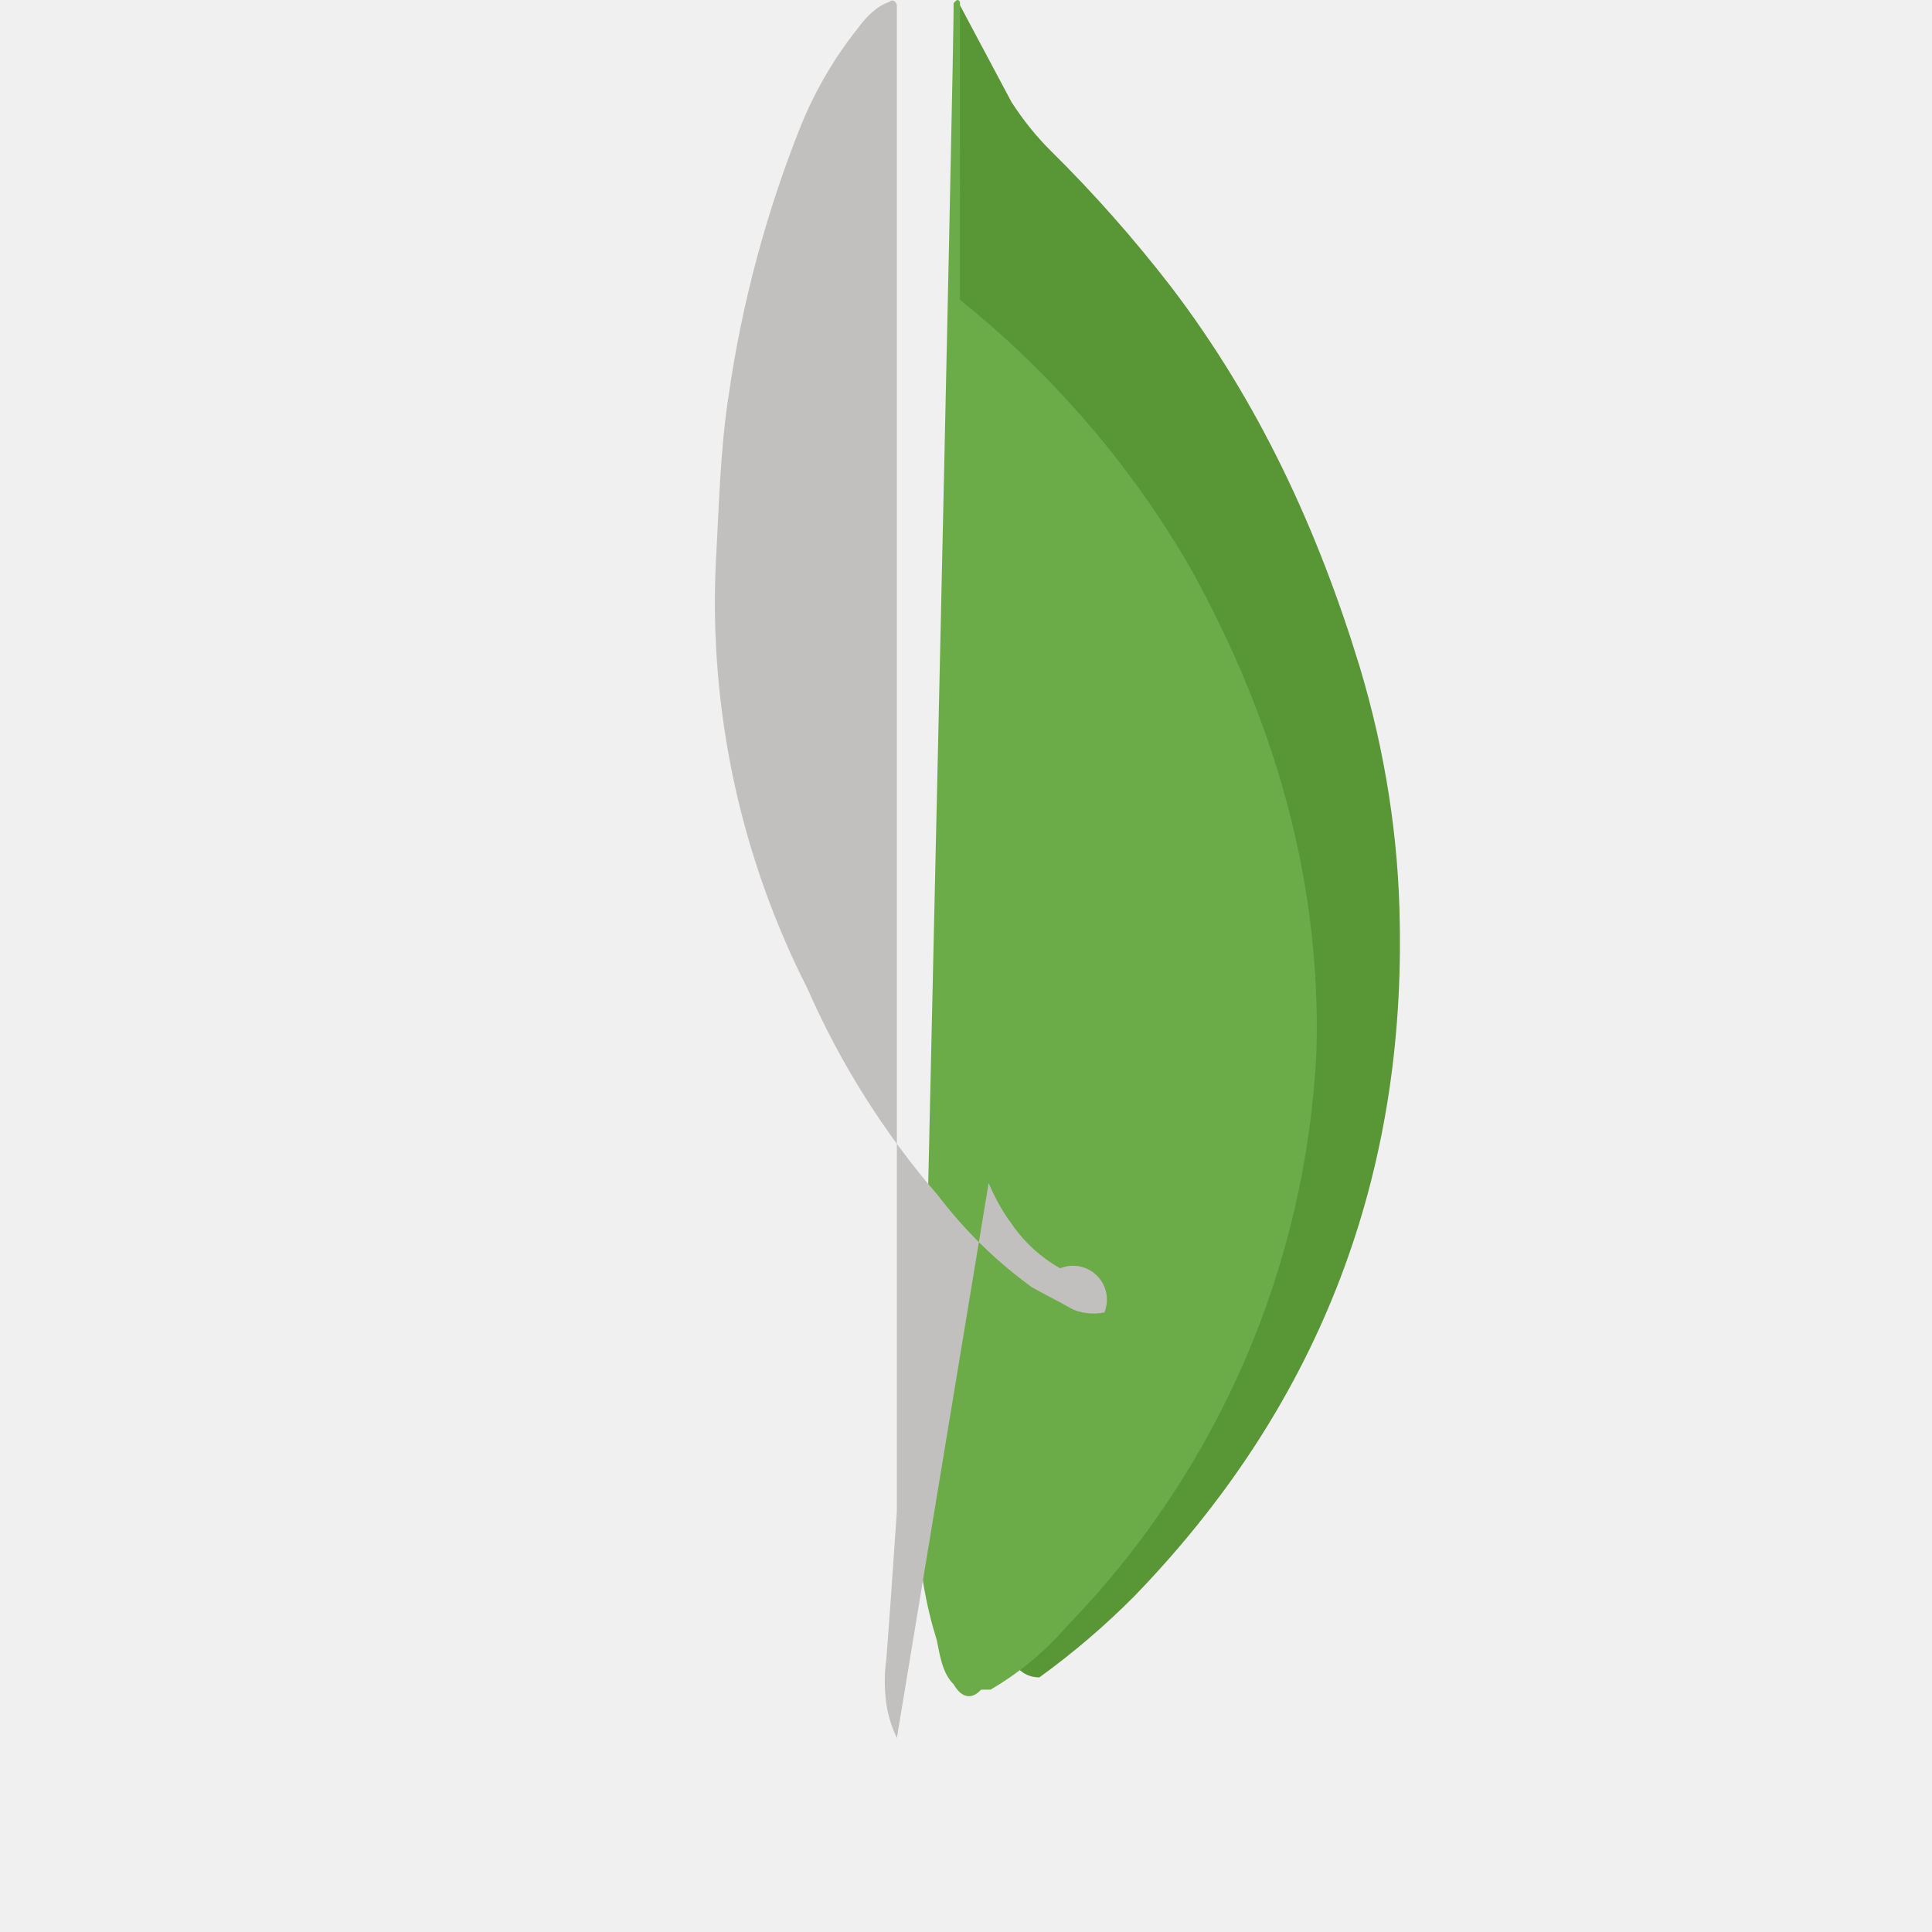
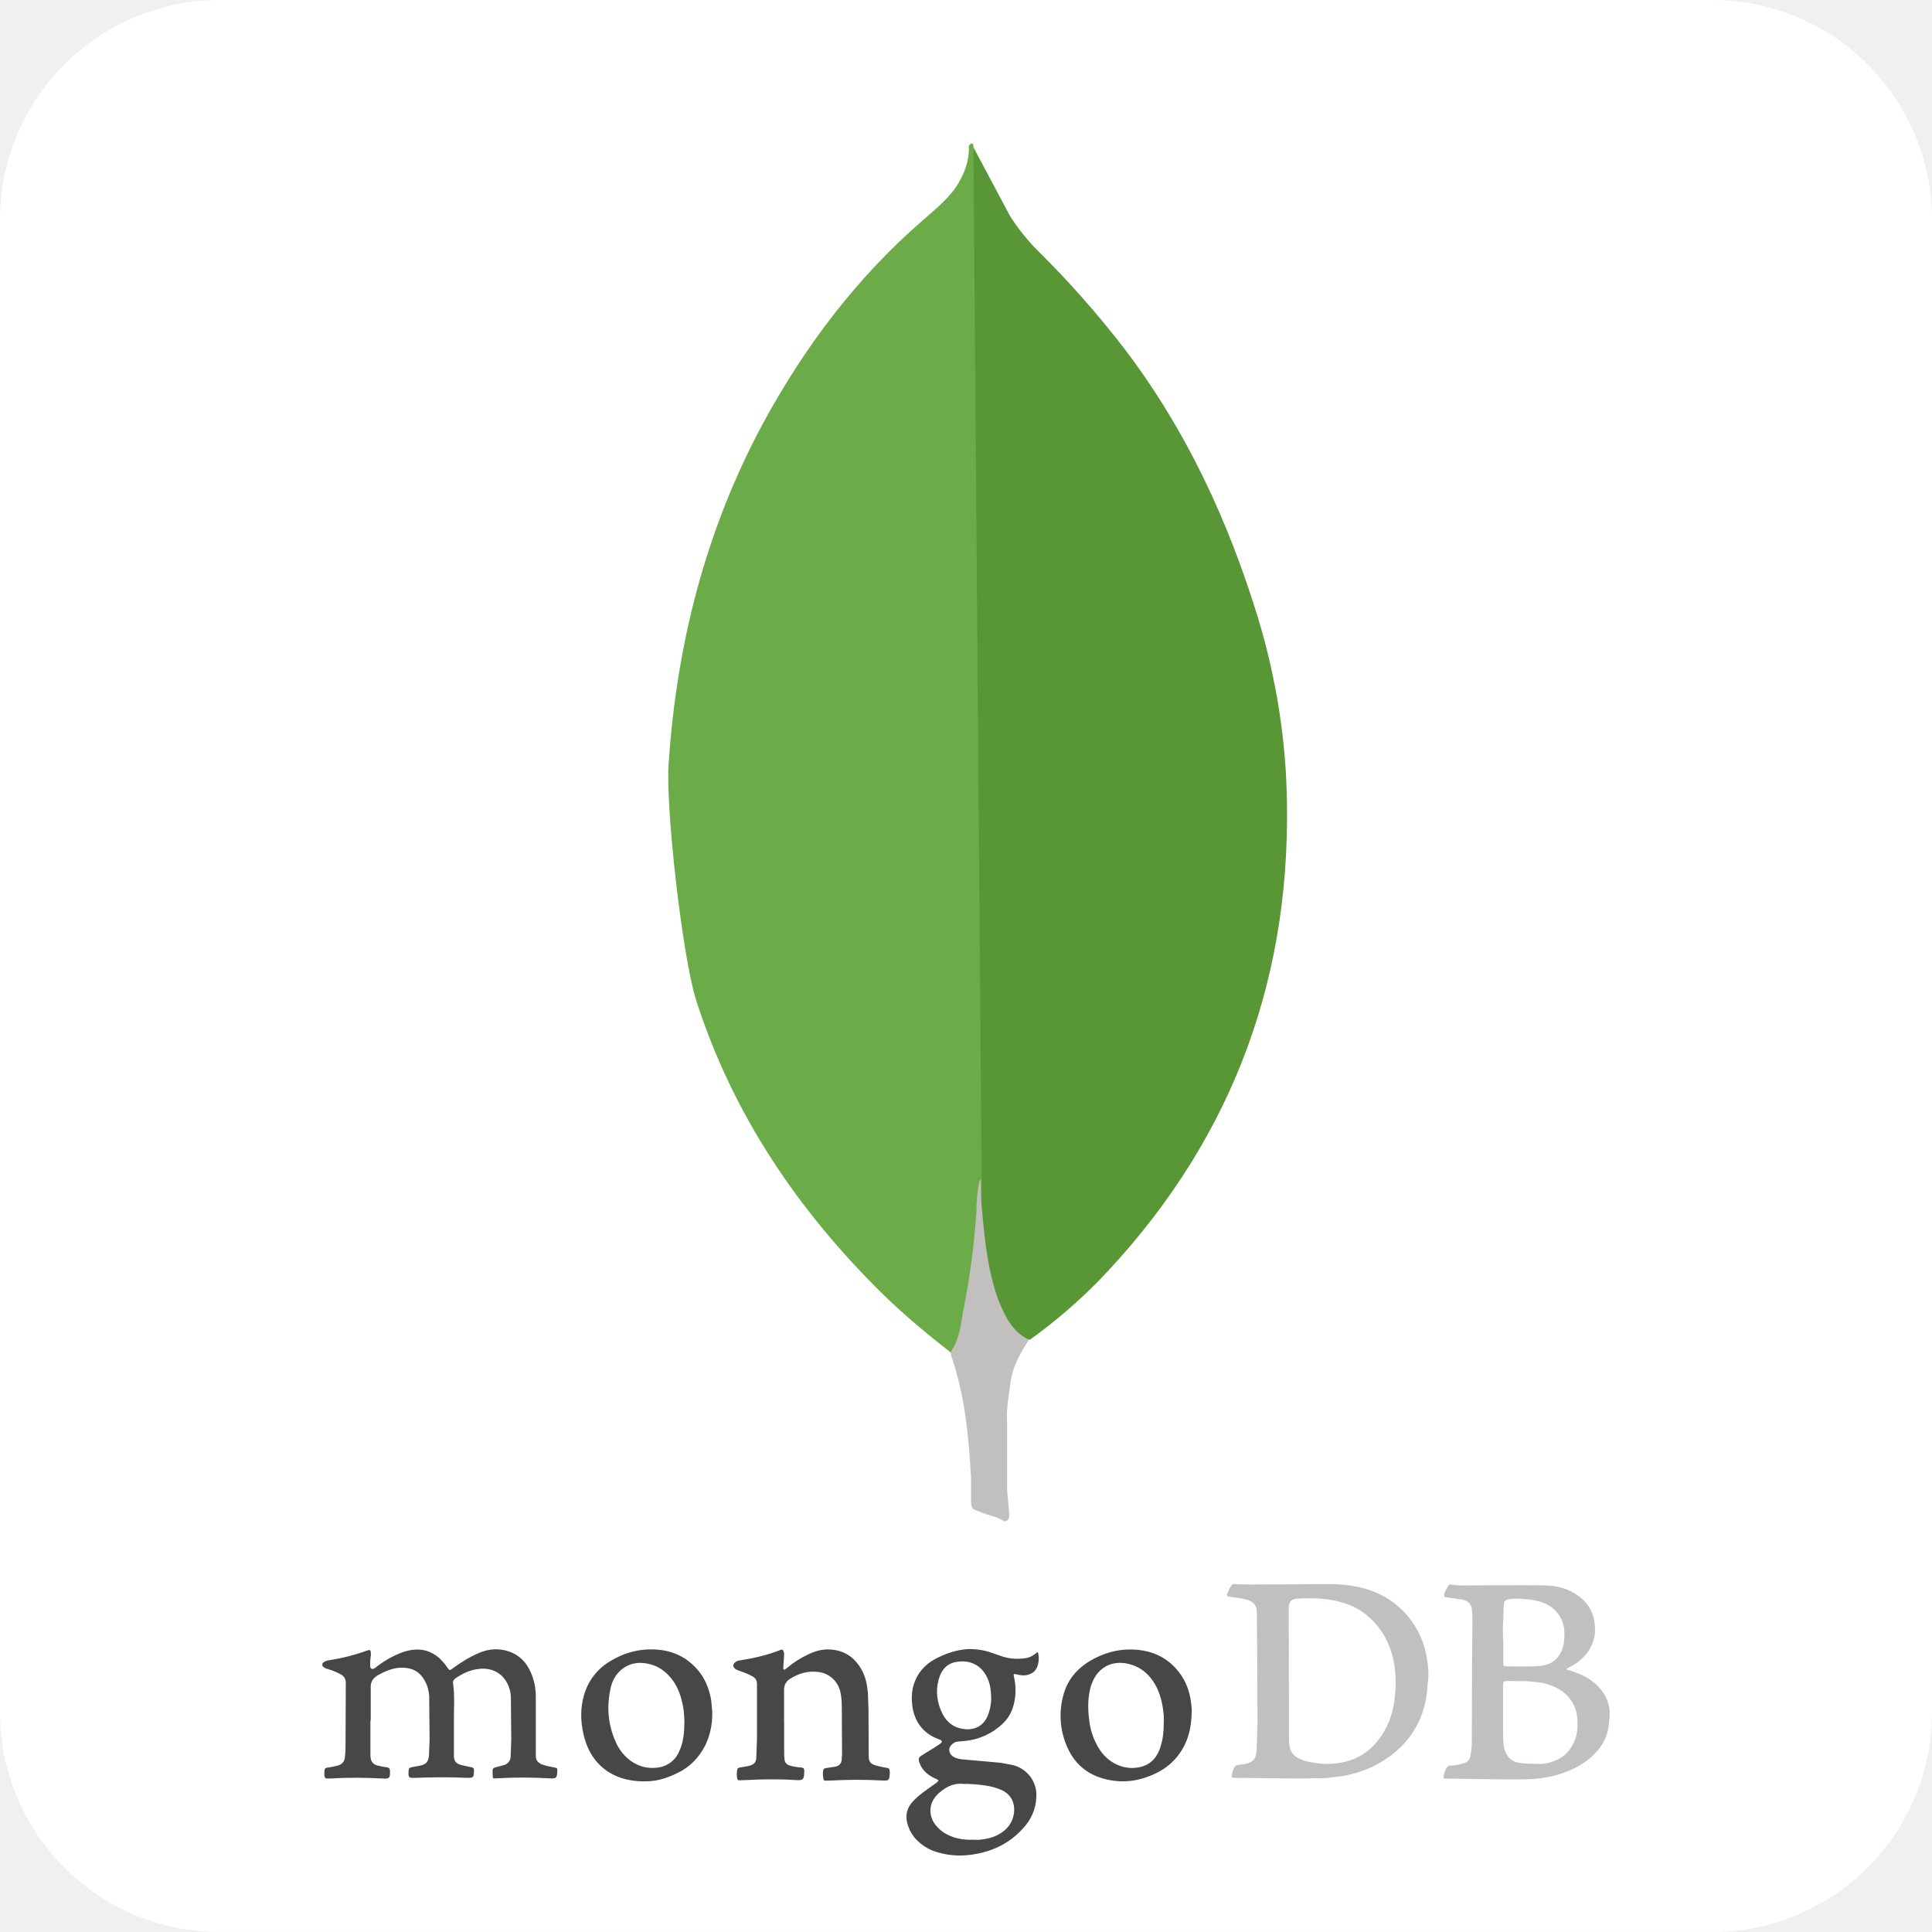
- <svg xmlns="http://www.w3.org/2000/svg" viewBox="0 0 32 32">
-   <path d="M15.9.087l.854 1.604c.192.296.4.558.645.802a22.406 22.406 0 012.004 2.266c1.447 1.9 2.423 4.01 3.12 6.292.418 1.394.645 2.824.662 4.27.07 4.323-1.412 8.035-4.4 11.12a12.7 12.7 0 01-1.57 1.342c-.296 0-.436-.227-.558-.436a3.589 3.589 0 01-.436-1.255c-.105-.523-.174-1.046-.14-1.586v-.244C16.057 24.21 15.796.21 15.9.087z" fill="#599636" />
-   <path d="M15.9.034c-.035-.07-.07-.017-.105.017.017.35-.523 24.087-.523 24.087l-.07 1.2a7.073 7.073 0 00.314 1.829c.052.244.087.54.28.732.14.244.314.244.453.087h.157a4.99 4.99 0 001.274-1.06 14.656 14.656 0 004.126-9.555c.07-2.882-.732-5.498-2.075-7.938a15.909 15.909 0 00-3.83-4.466z" fill="#6cac48" />
-   <path d="M14.855 28.787a1.962 1.962 0 01-.192-.732 2.56 2.56 0 01.017-.567l.07-.942.105-1.516V.1c0-.07-.07-.122-.122-.07-.209.07-.383.244-.523.436a6.554 6.554 0 00-.94 1.604 19.51 19.51 0 00-1.203 4.492c-.14.907-.157 1.813-.21 2.738a14.118 14.118 0 001.52 7.08 13.556 13.556 0 002.162 3.424 7.446 7.446 0 001.55 1.515c.21.122.436.227.645.35.157.087.384.105.558.07a.561.561 0 00-.732-.732 2.387 2.387 0 01-.801-.732c-.157-.21-.28-.436-.384-.68z" fill="#c2bfbf" />
+ <svg xmlns="http://www.w3.org/2000/svg" viewBox="0 0 2500.1 2500" width="2500" height="2500">
+   <path d="M2215.6 2500H284.4C127.3 2500 0 2372.7 0 2215.6V284.4C0 127.3 127.3 0 284.4 0h1931.3c157 0 284.4 127.3 284.4 284.4v1931.3c-.1 157-127.4 284.3-284.5 284.3z" fill="#fff" />
+   <path d="M1259.6 190.4l47.6 89.4c10.7 16.5 22.3 31.1 35.9 44.7 40 39.5 77.3 81.7 111.6 126.3 80.6 105.8 135 223.4 173.8 350.6 23.3 77.6 35.9 157.4 36.9 237.9 3.9 240.9-78.7 447.7-245.1 619.6-27 27.2-56.3 52.3-87.5 74.7-16.5 0-24.3-12.6-31.1-24.3-12.4-21.6-20.6-45.3-24.3-69.9-5.9-29.2-9.7-58.3-7.8-88.3v-13.6c-1.3-3.1-15.8-1340.2-10-1347.1z" fill="#599636" />
+   <path d="M1259.6 187.5c-1.9-3.9-3.9-1-5.9 1 1 19.5-5.9 36.9-16.5 53.5-11.7 16.5-27.2 29.2-42.8 42.8-86.3 74.7-154.3 165.1-208.7 266.1C913.2 686.8 875.9 832.5 865.4 986c-4.8 55.3 17.5 250.5 35 306.8 47.6 149.6 133 274.9 243.8 383.6 27.2 26.2 56.3 50.5 86.3 73.9 8.8 0 9.7-7.8 11.7-13.6 3.9-12.4 6.8-25 8.8-37.8l19.5-145.6z" fill="#6cac48" />
+   <path d="M1307.2 1792.6c1.9-22.3 12.6-40.7 24.3-59.2-11.7-4.8-20.4-14.5-27.2-25.2-5.9-10.2-10.7-20.9-14.5-32.1-13.6-40.7-16.5-83.6-20.4-125.2v-25.2c-4.8 3.9-5.9 36.9-5.9 41.8-2.8 44.1-8.7 87.8-17.5 131.1-2.9 17.5-4.8 35-15.6 50.5 0 1.9 0 3.9 1 6.8 17.5 51.5 22.3 103.9 25.2 157.4v19.5c0 23.3-1 18.4 18.4 26.2 7.8 2.9 16.5 3.9 24.3 9.7 5.9 0 6.8-4.8 6.8-8.8l-2.9-32.1v-89.4c-.9-15.6 2-31.1 4-45.8z" fill="#c2bfbf" />
+   <path d="M479.33 2226.45v43.194c0 1.736 0 3.472.307 5.106.51 5.106 3.676 8.271 8.27 9.7 4.29 1.124 8.68 1.94 13.071 2.553 2.553.307 3.37 1.43 3.676 4.187.306 9.7-.51 10.824-9.905 10.211-21.852-1.123-43.806-1.43-65.658 0h-2.042c-6.842.307-7.352-.306-7.352-7.148 0-1.123.306-2.552.306-3.676 0-2.042 1.43-3.165 3.37-3.165 4.595-.51 8.781-1.736 13.07-2.553 5.922-1.43 9.394-5.105 9.905-11.13.817-6.535.817-13.377.817-19.912l.306-76.176c.204-4.493-2.246-8.68-6.229-10.824-5.105-2.859-10.62-5.105-16.236-6.841-1.736-.51-3.37-.817-4.799-1.736-4.187-2.042-4.289-5.719-.306-7.965 1.43-.817 3.165-1.43 4.799-1.736a260.072 260.072 0 0 0 50.546-12.764c3.37-1.123 4.288-.817 4.595 2.553.306 2.042 0 4.595-.307 6.535-.51 3.676-.51 7.352-.51 10.824 0 1.43.306 2.86 1.736 3.676s2.859 0 4.186-.817c5.923-4.595 11.948-8.782 18.483-12.458 9.394-5.105 19.299-9.7 30.123-11.13 13.07-1.736 24.405 1.736 34.412 10.211 4.084 3.676 7.76 7.863 10.824 12.458 2.859 4.187 3.165 4.289 6.841 1.43 10.824-7.965 22.159-15.01 34.412-20.219 12.764-5.412 25.834-6.228 38.905-1.736 13.377 4.8 22.465 14.194 27.877 26.958 4.595 10.211 6.535 20.831 6.535 31.86v76.175c0 5.106 2.042 8.271 7.148 10.824 5.412 2.042 11.334 3.165 17.052 4.289 3.676.817 3.676.817 3.676 4.595-.51 9.394-1.43 9.905-10.517 9.394a588.168 588.168 0 0 0-68.415 0c-4.595.306-4.595.306-4.8-4.289v-1.43c-.306-7.658-.306-7.658 7.148-9.394l7.352-2.042c5.106-1.225 8.782-5.82 8.782-11.13l.817-21.342-.51-55.65c-.205-5.004-1.226-9.906-3.166-14.5-7.148-17.36-22.771-23.589-37.782-21.853-11.334 1.123-21.341 5.719-30.736 12.254-2.042 1.43-3.37 3.165-3.165 5.922 2.553 18.176.817 36.352 1.123 54.528v39.518c0 7.148 2.86 10.517 9.7 12.253l13.071 2.86c2.042.306 3.166 1.123 3.166 3.37v2.041c-.307 7.965-.817 8.271-8.782 8.271-22.771-1.123-45.44-.816-67.905 0-7.658.307-8.27-.51-7.965-8.27.307-4.596.817-4.8 5.106-5.719l9.394-1.736c8.272-1.736 11.335-4.8 11.948-13.683l.816-19.095-.51-57.08c-.51-7.149-2.042-13.888-5.923-20.423-5.718-10.518-14.602-15.93-26.753-16.44-12.254-.817-22.975 3.676-33.289 9.394-7.148 4.187-10.21 9.088-9.7 17.36v41.457zm535.375 1.737v40.028c0 2.859.205 5.718.511 8.475.204 3.88 3.063 7.148 6.842 7.965 4.901 1.43 9.904 2.246 15.01 2.553 2.86.306 3.37 1.43 3.676 3.676v2.042c-.306 9.905-1.43 11.13-11.13 10.518-21.648-1.43-43.194-1.124-64.74 0l-8.27.306c-1.736 0-2.043-.817-2.553-2.042a29.428 29.428 0 0 1 0-11.947c.306-1.736 1.43-2.043 3.165-2.553 4.187-.51 7.659-1.43 11.641-2.043 7.148-1.735 9.7-4.595 9.905-11.947l.817-23.894v-69.947c0-5.106-2.042-8.271-6.535-10.518-5.106-2.859-10.518-4.799-16.236-6.841-1.736-.51-3.37-1.123-4.8-2.042-3.676-2.553-4.186-6.23-.51-9.088 1.634-1.328 3.574-2.145 5.718-2.247 18.176-2.859 35.842-6.841 52.894-13.683 2.043-.817 2.86-.306 3.676 1.43s1.124 3.676.817 5.718l-.817 13.377c0 1.736-.816 4.186.511 4.799 1.736 1.123 2.86-1.43 4.289-2.042a123.8 123.8 0 0 1 27.57-17.564c8.782-4.186 17.87-6.841 28.081-6.228 19.095 1.123 32.676 10.823 41.458 27.57 4.595 8.782 6.535 18.482 7.352 28.387l.817 20.831.306 62.8c.306 4.799 2.042 7.964 6.842 9.7a98.384 98.384 0 0 0 15.316 3.676c4.595.51 4.8 1.43 5.106 5.718v1.43c-.51 9.7-1.123 9.905-10.824 9.394a600.917 600.917 0 0 0-63.616 0c-2.86.306-5.718 0-8.271.306-1.736 0-2.86-.306-3.166-2.042-.51-3.676-1.123-7.352-.306-11.334.306-1.736 1.123-2.553 3.166-2.86l13.07-2.042c4.595-1.123 7.148-4.186 7.658-8.27l.511-7.965-.306-59.43c0-6.841-.307-13.683-1.736-20.422-3.37-14.602-14.5-24.916-29.51-26.448-13.071-1.43-24.916 2.043-35.842 9.088-5.412 3.37-7.659 8.272-7.659 14.194v42.887c0-.817 0-.817.307-.817z" fill="#47474a" />
+   <path d="M1846.82 2147.824c-3.166-20.729-10.824-39.21-24.201-55.447-11.641-14.295-26.652-25.426-43.806-32.37-17.87-7.351-36.965-9.7-56.264-10.21-7.965-.307-116.51 1.429-124.475 0-2.043-.307-3.37.306-4.595 2.042-1.43 2.042-2.86 4.288-3.676 6.535-3.37 7.658-3.37 7.148 4.799 8.27 6.841 1.124 13.377 1.737 19.912 3.677 5.922 2.042 10.211 5.412 11.64 11.947.511 3.166 1.124 103.134 1.124 149.697l-1.123 33.289c-.307 2.552-.511 5.105-1.43 7.352-1.123 3.37-3.166 6.229-6.535 7.658-3.778 1.736-7.76 2.86-11.947 3.166-7.659.816-8.782 1.123-11.335 9.7l-.817 3.166c-.51 3.676-.306 4.288 3.37 4.288l84.957.817 33.29-.51 22.974-2.86c26.141-4.799 49.423-15.623 69.335-32.982 11.334-10.007 20.626-22.158 27.264-35.841 7.964-15.93 11.334-33.289 12.253-50.852 1.532-10.11 1.021-20.32-.715-30.532zm-41.152 40.335c-1.123 18.176-4.8 35.841-14.193 51.669-11.948 20.728-29 35.228-52.588 40.334-10.212 2.042-20.423 3.165-31.145 1.736-7.658-.817-15.01-1.736-22.158-4.289-12.764-4.595-17.36-12.458-17.563-24.915l-.307-171.345c0-10.211 4.595-12.458 11.947-12.764 11.13-.817 22.465-.51 33.493.51 11.845 1.124 23.384 3.983 34.412 8.272 8.17 3.37 15.725 8.067 22.465 13.887 15.317 13.07 25.528 29.51 31.144 48.81 4.595 15.623 5.412 31.552 4.595 47.482zm277.337 27.876c0-1.736 0-3.165-.306-4.799-2.553-15.623-10.824-27.57-23.588-36.658-8.271-5.923-17.563-9.905-27.264-12.764-1.736-.51-3.165-1.124-4.8-1.43.307-1.43 1.124-1.736 2.043-2.042 5.718-2.86 11.13-5.923 15.93-10.211 8.781-7.352 14.602-16.44 17.563-27.57 1.736-5.923 1.736-11.948 1.123-18.177-.919-14.806-8.577-28.387-20.729-36.964-13.07-9.701-28.387-13.683-44.316-13.888-30.736-.51-61.676 0-92.31 0-8.782 0-17.563.51-26.753-.817-1.736-.306-4.187-.816-5.412 1.124-2.043 3.676-4.596 7.352-5.412 11.64-.307 2.043.306 3.166 2.552 3.37l19.606 2.86c7.658 1.123 13.07 5.411 13.683 12.253.51 4.697.817 9.496.817 14.193l-.51 53.099-.307 105.074c0 6.228-.817 12.253-2.042 18.482-.613 4.084-3.472 7.352-7.352 8.475-5.719 1.736-11.13 3.37-17.053 3.37-3.268-.306-6.331 1.736-7.352 4.8-1.123 2.552-2.042 5.411-2.553 7.964-.51 3.37.306 4.595 3.676 4.187 2.553-.307 96.292 2.042 113.958.306 10.517-1.123 20.83-2.553 31.246-5.718 17.87-5.719 34.412-13.888 47.482-27.877 10.824-11.335 17.053-25.018 17.564-40.947.816-3.676.816-7.352.816-11.335zm-137.851-116.51l.817-22.77c0-4.29 1.735-6.23 5.922-7.149 6.842-1.43 13.683-.817 20.423-.51 6.841.51 13.376 1.43 20.218 3.37 12.458 3.675 22.158 10.823 27.877 22.77 2.552 5.412 3.982 11.335 3.982 17.36.306 7.964-.306 15.623-3.37 23.281-4.8 10.518-12.458 17.36-23.588 19.3-11.13 2.042-42.58 1.123-47.482 1.123-4.289 0-4.595-.51-4.595-4.8v-26.753c-.715-8.271-.715-16.644-.306-25.018zm92.31 152.862c-4.8 12.764-13.684 21.648-26.141 26.448-6.842 2.552-13.684 4.186-20.831 3.676-8.782-.307-17.564 0-26.448-1.736-11.947-2.553-17.359-13.888-18.176-22.159-1.43-14.5-.51-29.306-.816-40.028v-37.475c0-4.595.51-5.923 5.412-5.923l26.753.307 18.176 2.042c12.764 2.86 24.405 7.658 33.493 17.563 7.352 7.965 11.334 17.564 12.253 28.081.817 9.905.307 19.606-3.37 29z" fill="#c2bfbf" />
+   <path d="M1315.529 2166.817l7.352 1.123c7.964.307 17.359-2.552 20.218-13.683a29.258 29.258 0 0 0 0-16.235c-1.736 0-2.553 1.43-3.37 2.042-4.288 3.37-9.088 5.412-14.193 5.922-10.212 1.124-20.423.51-30.43-3.165l-13.887-4.8c-9.7-3.165-19.912-4.492-30.123-3.982-14.5 1.123-28.081 5.923-40.947 12.764-13.683 7.352-23.282 18.483-27.877 33.493-2.553 8.782-2.86 17.87-1.736 26.958 2.86 20.729 13.683 35.228 32.982 42.887 1.124.306 2.043.817 3.166 1.123 2.553 1.43 2.859 2.86.51 4.8l-7.147 4.799-17.053 10.517c-4.289 2.553-4.8 4.595-3.37 9.088 1.736 5.31 4.8 10.007 9.088 13.683 3.88 3.37 8.271 6.025 13.07 7.965 3.166 1.43 3.166 2.042.307 4.595l-16.236 11.641c-5.412 4.187-10.824 8.271-15.317 13.683a27.922 27.922 0 0 0-6.842 25.528c2.145 9.905 7.25 18.789 14.807 25.528a59.6 59.6 0 0 0 26.14 14.194c15.93 4.595 32.37 4.8 48.606 1.736 23.282-4.289 43.704-14.602 59.634-32.063 11.13-11.641 17.563-25.324 18.176-41.56 1.327-19.504-11.743-36.965-30.736-41.458l-15.317-2.859-46.87-4.187c-5.105-.306-10.21-1.123-14.5-3.676-5.411-3.37-6.841-9.905-3.37-14.193 2.554-3.166 5.72-5.106 9.701-5.412l9.088-.817a82.347 82.347 0 0 0 47.993-21.852 50.514 50.514 0 0 0 14.5-24.2c3.37-12.254 3.37-24.916.51-37.374-.816-3.165-.51-3.37 3.37-2.86zm-69.641 141.528c1.736.306 3.37 0 5.106 0 11.947.51 24.2 1.43 35.841 4.595 3.778 1.123 7.556 2.553 11.13 4.289 11.335 6.229 15.623 17.053 14.194 28.693-1.736 12.764-8.782 21.852-19.912 27.877-7.352 4.187-15.623 5.923-24.2 6.842-3.166.306-5.923 0-9.089 0-9.905.306-19.605-.817-29-4.8-6.535-2.553-11.947-6.229-16.746-11.334-9.905-9.905-14.602-28.081.306-42.887 9.088-8.476 19.3-14.398 32.37-13.275zm32.472-88.634c-5.923 15.011-19.095 19.606-32.064 17.564-11.947-1.736-20.728-8.271-26.447-19.095-7.352-14.5-9.394-29.51-5.105-45.134 3.165-11.64 10.21-20.422 22.77-22.465 15.93-2.859 31.145 2.86 39.212 18.789 4.187 7.658 5.922 17.053 5.922 30.43-.306 5.411-1.43 12.764-4.288 19.911zm-358.006-19.4c-2.553-15.318-8.271-29.307-18.79-40.948-15.622-17.36-35.534-24.915-57.999-25.018-19.605-.306-38.088 5.412-54.528 15.624-16.236 9.7-28.08 25.221-33.289 43.5-4.799 16.44-4.595 33.288-.816 50.035 9.904 44.93 44.623 64.228 86.08 61.37 12.254-.818 23.895-4.8 34.923-10.212 16.44-7.658 28.387-19.912 36.658-36.046 6.535-13.376 9.394-27.57 9.088-43.806zm-40.335 63.105c-4.186 13.07-15.623 22.464-29.306 23.894-12.458 1.736-24.2-1.43-34.616-8.782-7.556-5.616-13.683-12.866-17.87-21.341-11.64-23.895-13.683-48.81-7.658-74.44 1.94-7.965 6.024-15.113 11.947-20.73 10.517-9.7 22.771-11.946 36.352-9.087 13.07 2.86 22.975 9.905 31.144 20.729s11.947 23.281 14.194 36.352c1.123 6.535 1.123 13.376 1.43 17.563 0 13.683-1.124 24.916-5.413 35.842zm661.178-60.757c-2.042-16.44-8.271-31.553-19.912-44.01-15.317-16.747-35.229-23.895-57.387-24.201-19.095-.307-36.658 5.105-52.894 14.5-18.176 10.823-30.736 26.14-35.535 46.87-5.719 22.668-3.37 46.562 6.841 67.598 9.394 19.911 25.324 32.676 46.36 38.394 23.28 6.229 45.44 3.37 67.087-7.148 18.789-9.088 32.063-23.282 39.824-42.58 4.595-11.335 6.229-23.589 6.535-37.783.204-2.552-.408-7.147-.919-11.64zm-39.211 57.08c-4.595 15.317-14.194 25.324-30.43 27.57-11.947 1.737-23.281-1.122-33.493-7.964-8.781-5.922-15.01-13.887-19.605-23.282-5.106-9.904-7.965-20.422-9.088-31.246-1.736-13.377-1.736-26.447 1.43-39.824.612-2.655 1.43-5.208 2.552-7.658 7.965-19.912 25.528-29 46.36-24.405 13.887 3.165 24.404 10.824 32.369 22.465 7.658 11.334 11.334 23.894 13.07 37.373.817 5.412 1.124 11.13.817 15.93 0 11.13-.817 21.34-4.186 31.246z" fill="#47474a" />
</svg>
